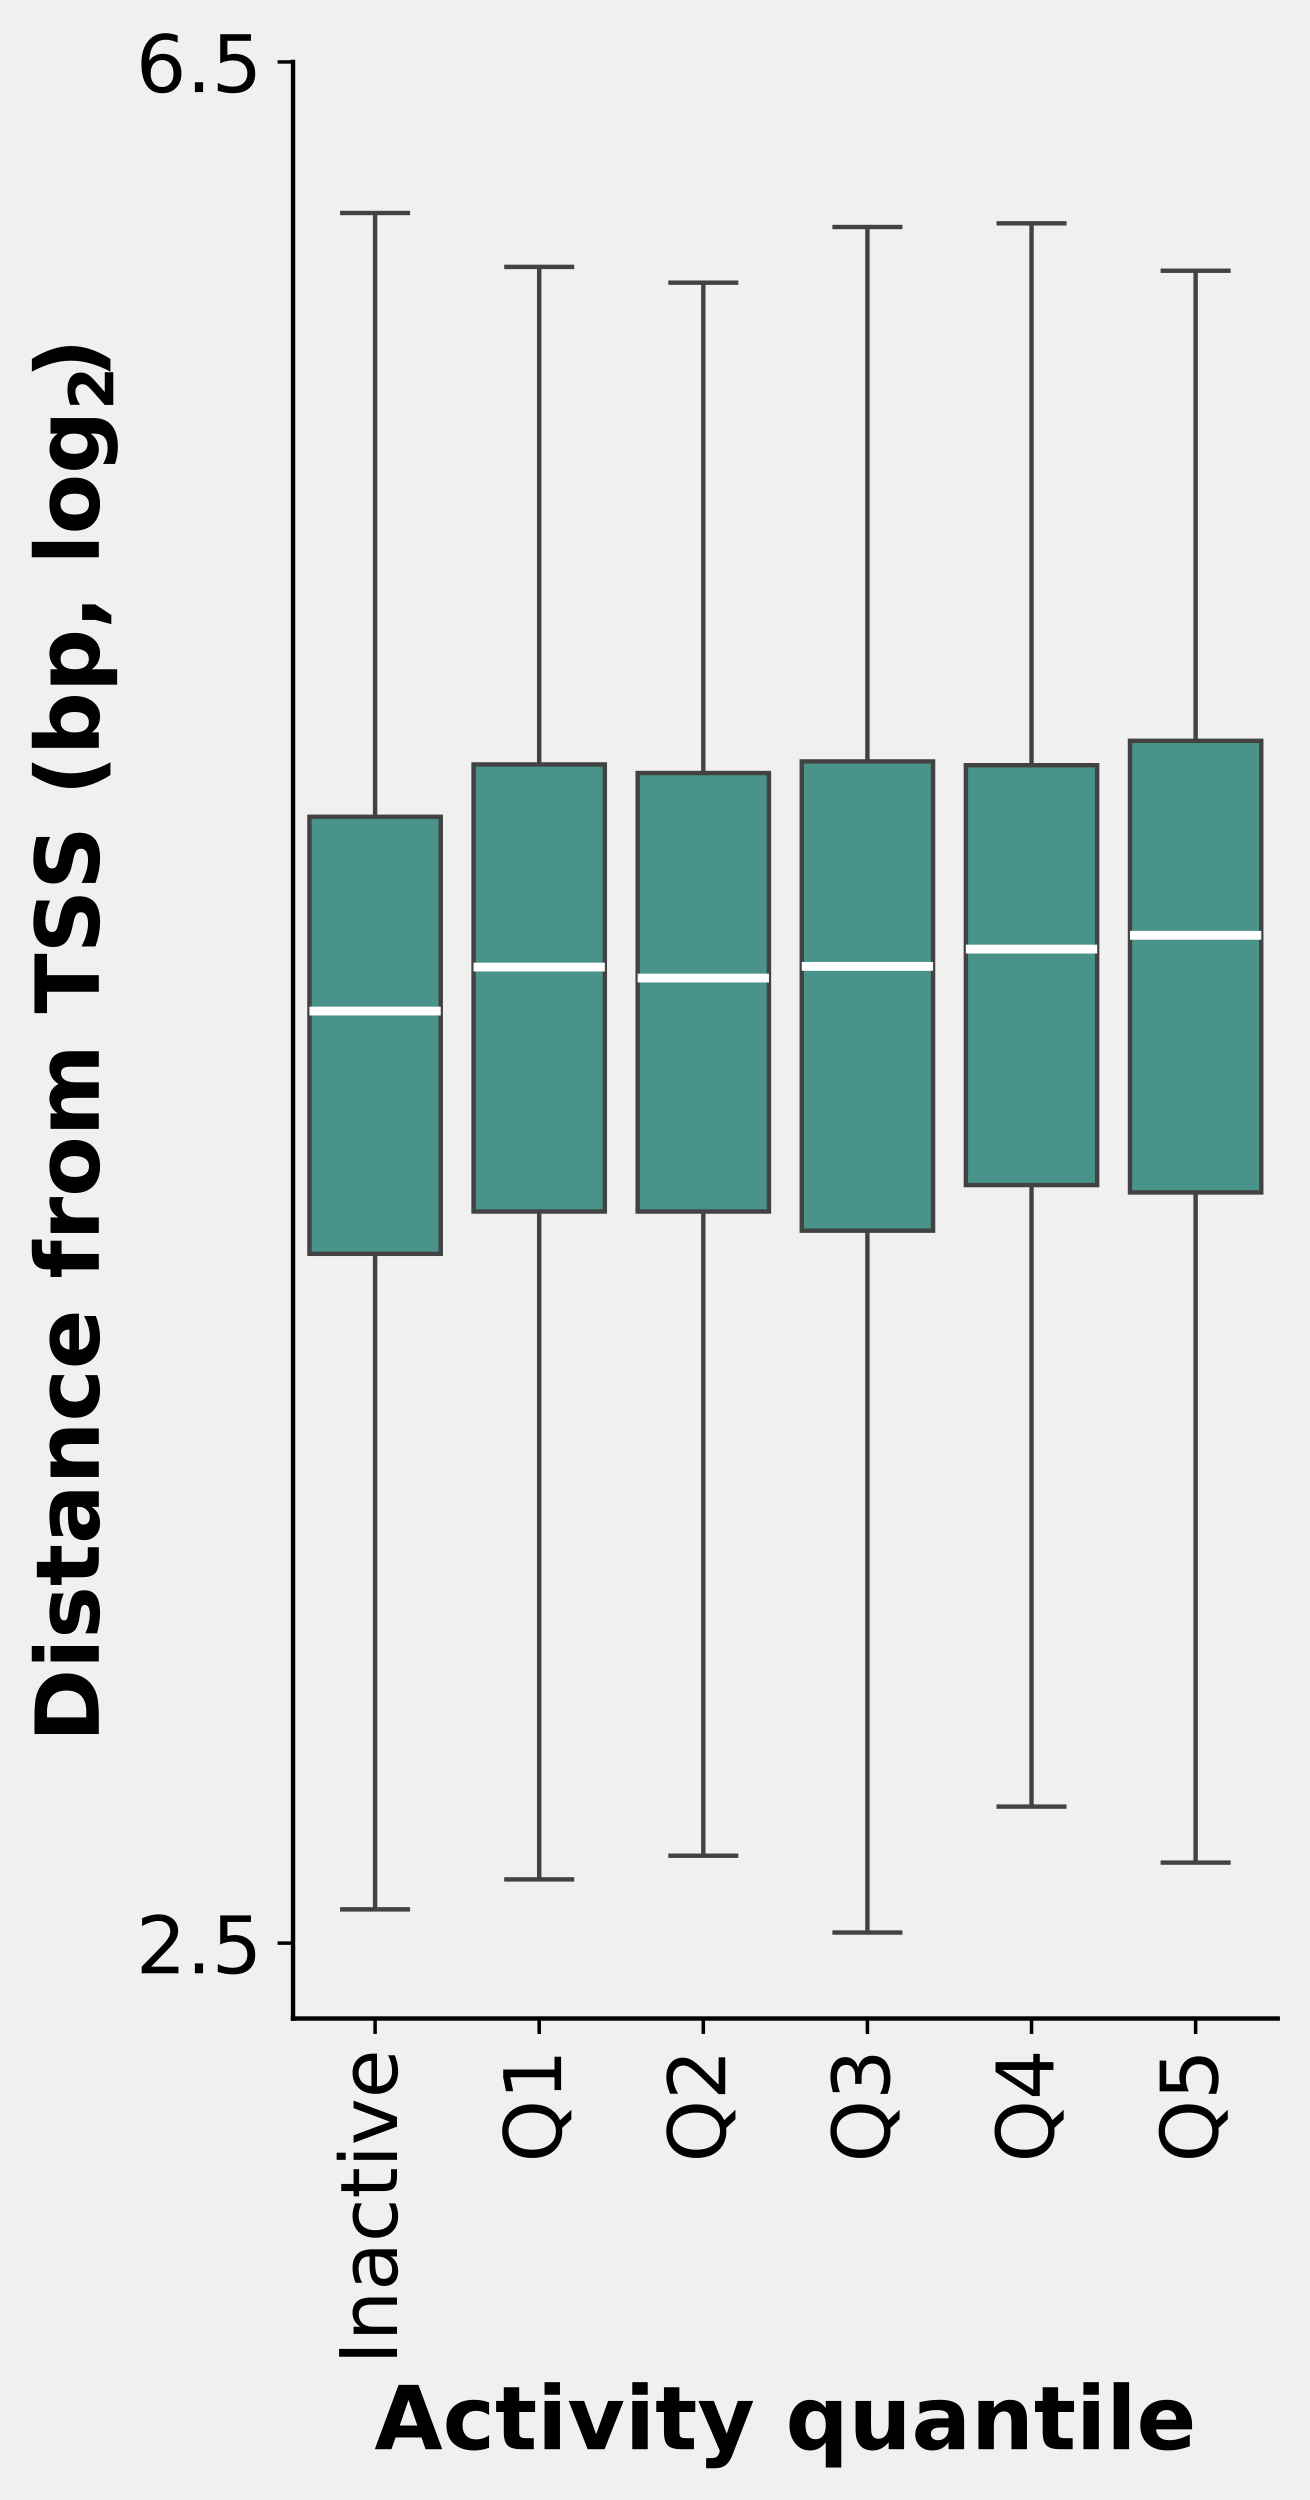
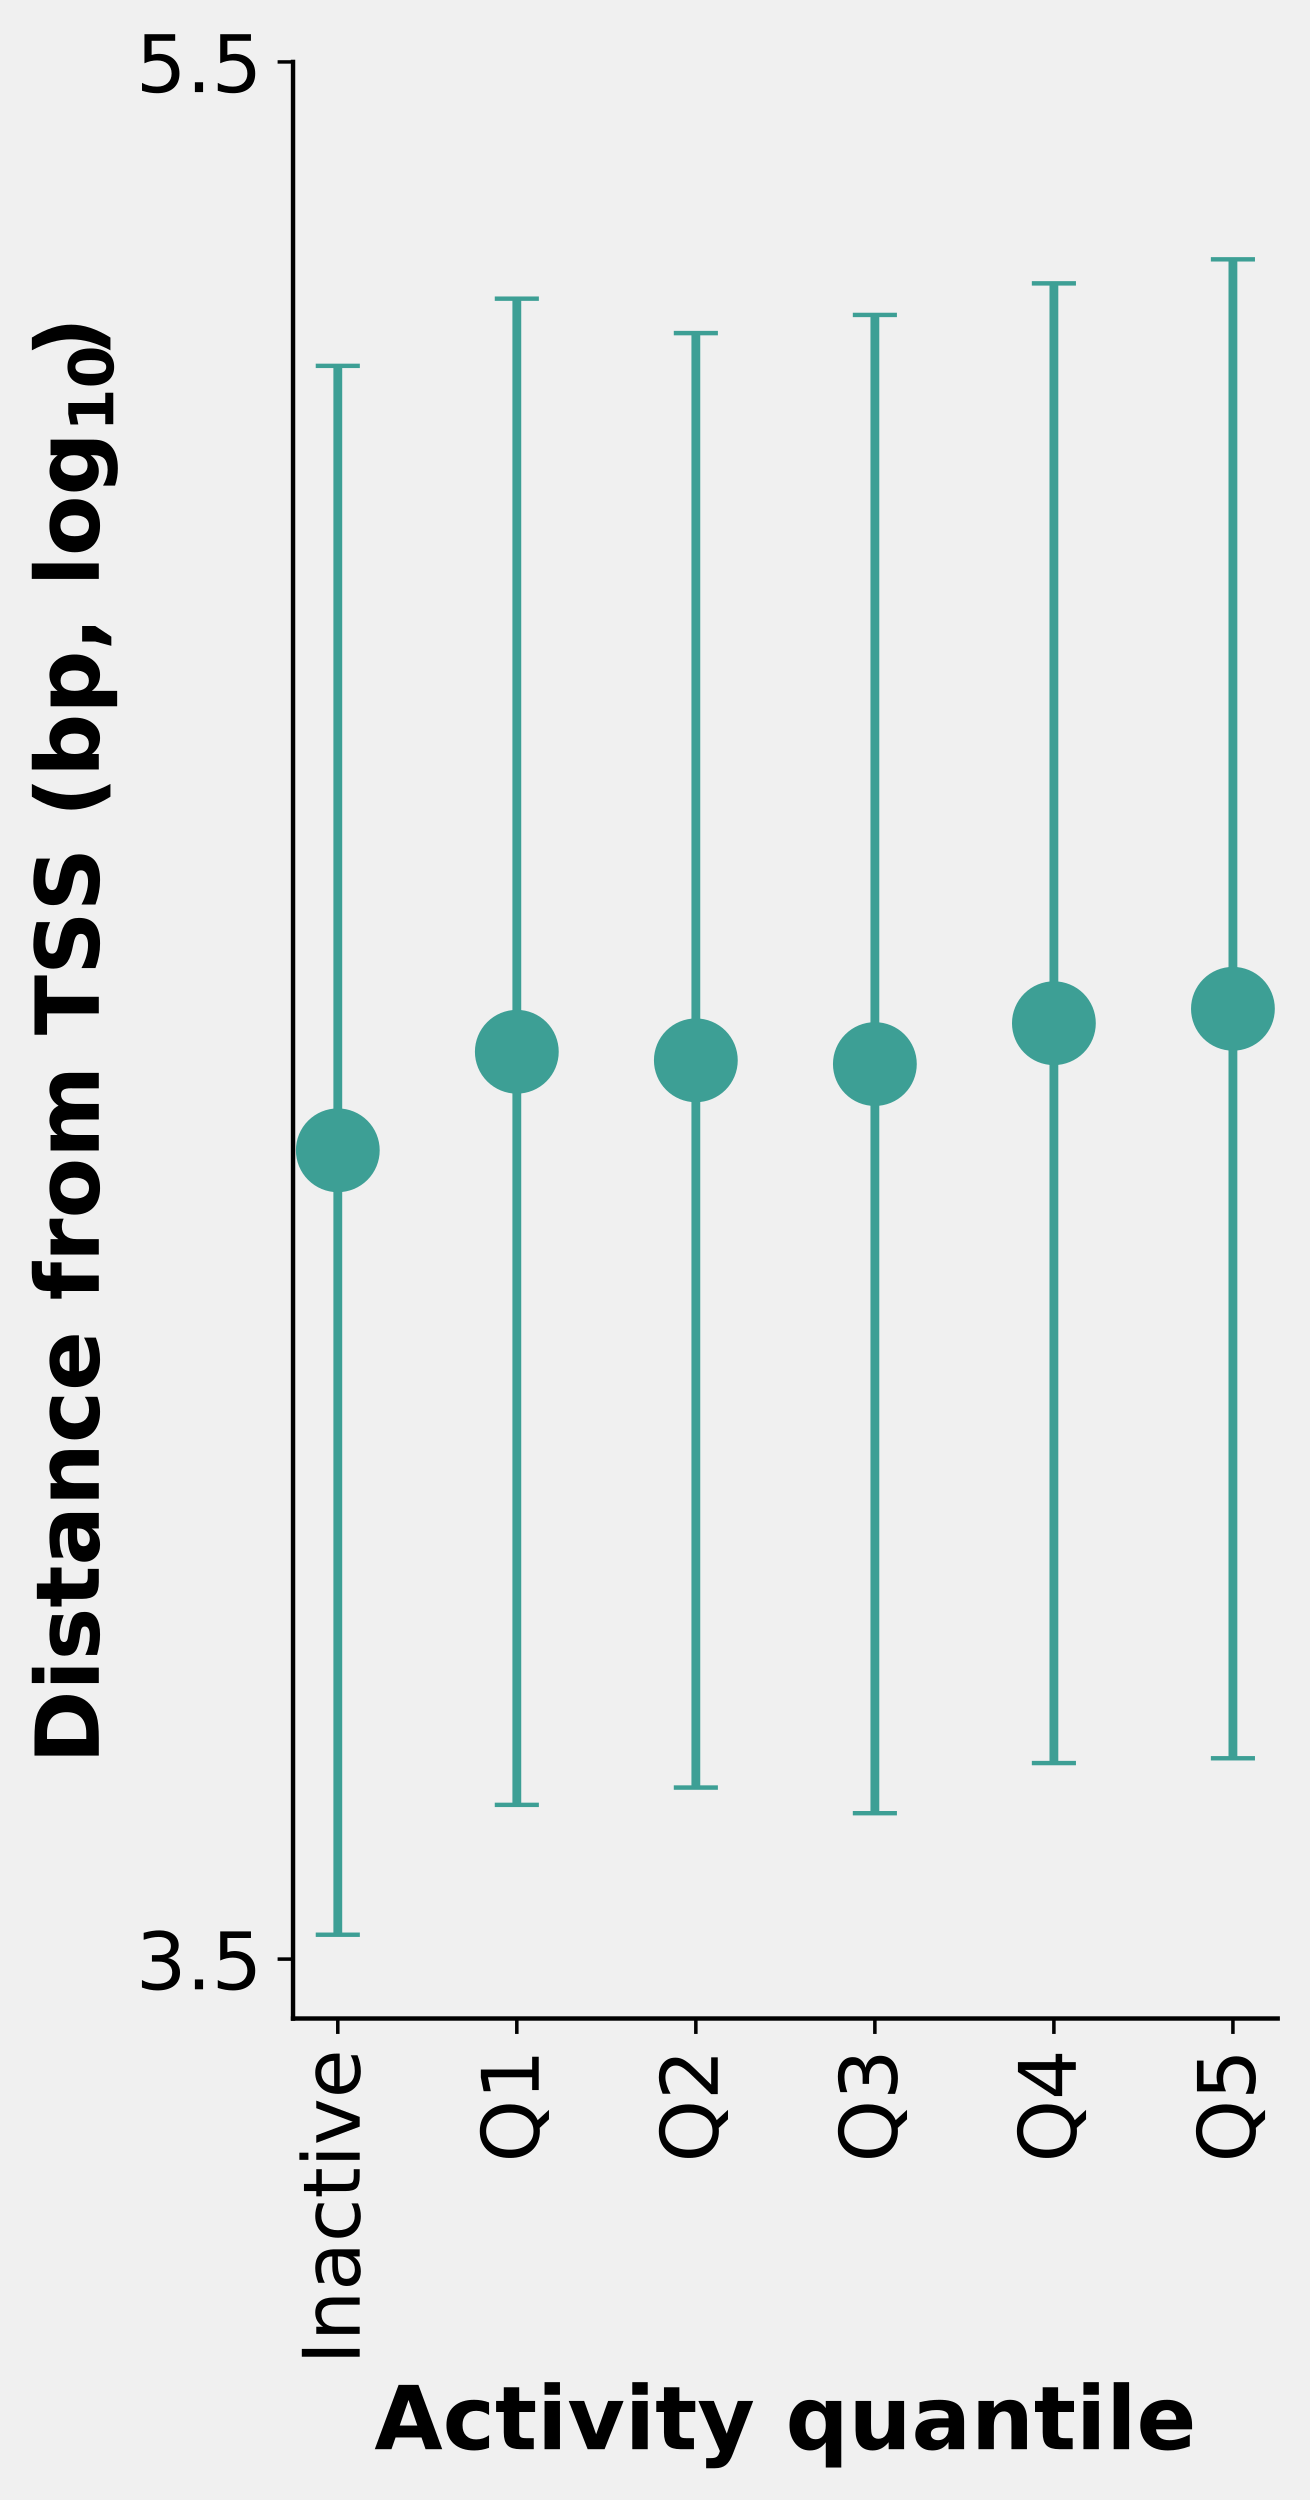
<svg xmlns="http://www.w3.org/2000/svg" xmlns:xlink="http://www.w3.org/1999/xlink" width="296.826pt" height="566.703pt" viewBox="0 0 296.826 566.703" version="1.1">
  <defs>
    <style type="text/css">*{stroke-linejoin: round; stroke-linecap: butt}</style>
  </defs>
  <g id="figure_1">
    <g id="patch_1">
      <path d="M 0 566.703  L 296.826 566.703  L 296.826 0  L 0 0  L 0 566.703  z " style="fill: none" />
    </g>
    <g id="axes_1">
      <g id="patch_2">
        <path d="M 66.426 457.559  L 289.626 457.559  L 289.626 14.039  L 66.426 14.039  L 66.426 457.559  z " style="fill: none" />
      </g>
      <g id="matplotlib.axis_1">
        <g id="xtick_1">
          <g id="line2d_1">
            <defs>
-               <path id="mb86704accc" d="M 0 0  L 0 3.5  " style="stroke: #000000; stroke-width: 0.8" />
+               <path id="m287354c68c" d="M 0 0  L 0 3.5  " style="stroke: #000000; stroke-width: 0.8" />
            </defs>
            <g>
-               <use xlink:href="#mb86704accc" x="85.026" y="457.559" style="stroke: #000000; stroke-width: 0.8" />
+               <use xlink:href="#m287354c68c" x="76.571" y="457.559" style="stroke: #000000; stroke-width: 0.8" />
            </g>
          </g>
          <g id="text_1">
-             <g transform="translate(89.9925 535.9905) rotate(-90) scale(0.18 -0.18)">
+             <g transform="translate(81.53795 535.9905) rotate(-90) scale(0.18 -0.18)">
              <defs>
                <path id="DejaVuSans-49" d="M 628 4666  L 1259 4666  L 1259 0  L 628 0  L 628 4666  z " transform="scale(0.015625)" />
                <path id="DejaVuSans-6e" d="M 3513 2113  L 3513 0  L 2938 0  L 2938 2094  Q 2938 2591 2744 2837  Q 2550 3084 2163 3084  Q 1697 3084 1428 2787  Q 1159 2491 1159 1978  L 1159 0  L 581 0  L 581 3500  L 1159 3500  L 1159 2956  Q 1366 3272 1645 3428  Q 1925 3584 2291 3584  Q 2894 3584 3203 3211  Q 3513 2838 3513 2113  z " transform="scale(0.015625)" />
                <path id="DejaVuSans-61" d="M 2194 1759  Q 1497 1759 1228 1600  Q 959 1441 959 1056  Q 959 750 1161 570  Q 1363 391 1709 391  Q 2188 391 2477 730  Q 2766 1069 2766 1631  L 2766 1759  L 2194 1759  z M 3341 1997  L 3341 0  L 2766 0  L 2766 531  Q 2569 213 2275 61  Q 1981 -91 1556 -91  Q 1019 -91 701 211  Q 384 513 384 1019  Q 384 1609 779 1909  Q 1175 2209 1959 2209  L 2766 2209  L 2766 2266  Q 2766 2663 2505 2880  Q 2244 3097 1772 3097  Q 1472 3097 1187 3025  Q 903 2953 641 2809  L 641 3341  Q 956 3463 1253 3523  Q 1550 3584 1831 3584  Q 2591 3584 2966 3190  Q 3341 2797 3341 1997  z " transform="scale(0.015625)" />
                <path id="DejaVuSans-63" d="M 3122 3366  L 3122 2828  Q 2878 2963 2633 3030  Q 2388 3097 2138 3097  Q 1578 3097 1268 2742  Q 959 2388 959 1747  Q 959 1106 1268 751  Q 1578 397 2138 397  Q 2388 397 2633 464  Q 2878 531 3122 666  L 3122 134  Q 2881 22 2623 -34  Q 2366 -91 2075 -91  Q 1284 -91 818 406  Q 353 903 353 1747  Q 353 2603 823 3093  Q 1294 3584 2113 3584  Q 2378 3584 2631 3529  Q 2884 3475 3122 3366  z " transform="scale(0.015625)" />
                <path id="DejaVuSans-74" d="M 1172 4494  L 1172 3500  L 2356 3500  L 2356 3053  L 1172 3053  L 1172 1153  Q 1172 725 1289 603  Q 1406 481 1766 481  L 2356 481  L 2356 0  L 1766 0  Q 1100 0 847 248  Q 594 497 594 1153  L 594 3053  L 172 3053  L 172 3500  L 594 3500  L 594 4494  L 1172 4494  z " transform="scale(0.015625)" />
                <path id="DejaVuSans-69" d="M 603 3500  L 1178 3500  L 1178 0  L 603 0  L 603 3500  z M 603 4863  L 1178 4863  L 1178 4134  L 603 4134  L 603 4863  z " transform="scale(0.015625)" />
                <path id="DejaVuSans-76" d="M 191 3500  L 800 3500  L 1894 563  L 2988 3500  L 3597 3500  L 2284 0  L 1503 0  L 191 3500  z " transform="scale(0.015625)" />
                <path id="DejaVuSans-65" d="M 3597 1894  L 3597 1613  L 953 1613  Q 991 1019 1311 708  Q 1631 397 2203 397  Q 2534 397 2845 478  Q 3156 559 3463 722  L 3463 178  Q 3153 47 2828 -22  Q 2503 -91 2169 -91  Q 1331 -91 842 396  Q 353 884 353 1716  Q 353 2575 817 3079  Q 1281 3584 2069 3584  Q 2775 3584 3186 3129  Q 3597 2675 3597 1894  z M 3022 2063  Q 3016 2534 2758 2815  Q 2500 3097 2075 3097  Q 1594 3097 1305 2825  Q 1016 2553 972 2059  L 3022 2063  z " transform="scale(0.015625)" />
              </defs>
              <use xlink:href="#DejaVuSans-49" />
              <use xlink:href="#DejaVuSans-6e" transform="translate(29.49219 0)" />
              <use xlink:href="#DejaVuSans-61" transform="translate(92.87109 0)" />
              <use xlink:href="#DejaVuSans-63" transform="translate(154.1504 0)" />
              <use xlink:href="#DejaVuSans-74" transform="translate(209.1309 0)" />
              <use xlink:href="#DejaVuSans-69" transform="translate(248.3398 0)" />
              <use xlink:href="#DejaVuSans-76" transform="translate(276.123 0)" />
              <use xlink:href="#DejaVuSans-65" transform="translate(335.3027 0)" />
            </g>
          </g>
        </g>
        <g id="xtick_2">
          <g id="line2d_2">
            <g>
-               <use xlink:href="#mb86704accc" x="122.226" y="457.559" style="stroke: #000000; stroke-width: 0.8" />
+               <use xlink:href="#m287354c68c" x="117.153" y="457.559" style="stroke: #000000; stroke-width: 0.8" />
            </g>
          </g>
          <g id="text_2">
-             <g transform="translate(127.1925 490.1805) rotate(-90) scale(0.18 -0.18)">
+             <g transform="translate(122.1198 490.1805) rotate(-90) scale(0.18 -0.18)">
              <defs>
                <path id="DejaVuSans-51" d="M 2522 4238  Q 1834 4238 1429 3725  Q 1025 3213 1025 2328  Q 1025 1447 1429 934  Q 1834 422 2522 422  Q 3209 422 3611 934  Q 4013 1447 4013 2328  Q 4013 3213 3611 3725  Q 3209 4238 2522 4238  z M 3406 84  L 4238 -825  L 3475 -825  L 2784 -78  Q 2681 -84 2626 -87  Q 2572 -91 2522 -91  Q 1538 -91 948 567  Q 359 1225 359 2328  Q 359 3434 948 4092  Q 1538 4750 2522 4750  Q 3503 4750 4090 4092  Q 4678 3434 4678 2328  Q 4678 1516 4351 937  Q 4025 359 3406 84  z " transform="scale(0.015625)" />
                <path id="DejaVuSans-31" d="M 794 531  L 1825 531  L 1825 4091  L 703 3866  L 703 4441  L 1819 4666  L 2450 4666  L 2450 531  L 3481 531  L 3481 0  L 794 0  L 794 531  z " transform="scale(0.015625)" />
              </defs>
              <use xlink:href="#DejaVuSans-51" />
              <use xlink:href="#DejaVuSans-31" transform="translate(78.71094 0)" />
            </g>
          </g>
        </g>
        <g id="xtick_3">
          <g id="line2d_3">
            <g>
-               <use xlink:href="#mb86704accc" x="159.426" y="457.559" style="stroke: #000000; stroke-width: 0.8" />
+               <use xlink:href="#m287354c68c" x="157.735" y="457.559" style="stroke: #000000; stroke-width: 0.8" />
            </g>
          </g>
          <g id="text_3">
-             <g transform="translate(164.3925 490.1805) rotate(-90) scale(0.18 -0.18)">
+             <g transform="translate(162.7016 490.1805) rotate(-90) scale(0.18 -0.18)">
              <defs>
                <path id="DejaVuSans-32" d="M 1228 531  L 3431 531  L 3431 0  L 469 0  L 469 531  Q 828 903 1448 1529  Q 2069 2156 2228 2338  Q 2531 2678 2651 2914  Q 2772 3150 2772 3378  Q 2772 3750 2511 3984  Q 2250 4219 1831 4219  Q 1534 4219 1204 4116  Q 875 4013 500 3803  L 500 4441  Q 881 4594 1212 4672  Q 1544 4750 1819 4750  Q 2544 4750 2975 4387  Q 3406 4025 3406 3419  Q 3406 3131 3298 2873  Q 3191 2616 2906 2266  Q 2828 2175 2409 1742  Q 1991 1309 1228 531  z " transform="scale(0.015625)" />
              </defs>
              <use xlink:href="#DejaVuSans-51" />
              <use xlink:href="#DejaVuSans-32" transform="translate(78.71094 0)" />
            </g>
          </g>
        </g>
        <g id="xtick_4">
          <g id="line2d_4">
            <g>
-               <use xlink:href="#mb86704accc" x="196.626" y="457.559" style="stroke: #000000; stroke-width: 0.8" />
+               <use xlink:href="#m287354c68c" x="198.317" y="457.559" style="stroke: #000000; stroke-width: 0.8" />
            </g>
          </g>
          <g id="text_4">
-             <g transform="translate(201.5925 490.1805) rotate(-90) scale(0.18 -0.18)">
+             <g transform="translate(203.2834 490.1805) rotate(-90) scale(0.18 -0.18)">
              <defs>
                <path id="DejaVuSans-33" d="M 2597 2516  Q 3050 2419 3304 2112  Q 3559 1806 3559 1356  Q 3559 666 3084 287  Q 2609 -91 1734 -91  Q 1441 -91 1130 -33  Q 819 25 488 141  L 488 750  Q 750 597 1062 519  Q 1375 441 1716 441  Q 2309 441 2620 675  Q 2931 909 2931 1356  Q 2931 1769 2642 2001  Q 2353 2234 1838 2234  L 1294 2234  L 1294 2753  L 1863 2753  Q 2328 2753 2575 2939  Q 2822 3125 2822 3475  Q 2822 3834 2567 4026  Q 2313 4219 1838 4219  Q 1578 4219 1281 4162  Q 984 4106 628 3988  L 628 4550  Q 988 4650 1302 4700  Q 1616 4750 1894 4750  Q 2613 4750 3031 4423  Q 3450 4097 3450 3541  Q 3450 3153 3228 2886  Q 3006 2619 2597 2516  z " transform="scale(0.015625)" />
              </defs>
              <use xlink:href="#DejaVuSans-51" />
              <use xlink:href="#DejaVuSans-33" transform="translate(78.71094 0)" />
            </g>
          </g>
        </g>
        <g id="xtick_5">
          <g id="line2d_5">
            <g>
-               <use xlink:href="#mb86704accc" x="233.826" y="457.559" style="stroke: #000000; stroke-width: 0.8" />
+               <use xlink:href="#m287354c68c" x="238.898" y="457.559" style="stroke: #000000; stroke-width: 0.8" />
            </g>
          </g>
          <g id="text_5">
-             <g transform="translate(238.7925 490.1805) rotate(-90) scale(0.18 -0.18)">
+             <g transform="translate(243.8652 490.1805) rotate(-90) scale(0.18 -0.18)">
              <defs>
                <path id="DejaVuSans-34" d="M 2419 4116  L 825 1625  L 2419 1625  L 2419 4116  z M 2253 4666  L 3047 4666  L 3047 1625  L 3713 1625  L 3713 1100  L 3047 1100  L 3047 0  L 2419 0  L 2419 1100  L 313 1100  L 313 1709  L 2253 4666  z " transform="scale(0.015625)" />
              </defs>
              <use xlink:href="#DejaVuSans-51" />
              <use xlink:href="#DejaVuSans-34" transform="translate(78.71094 0)" />
            </g>
          </g>
        </g>
        <g id="xtick_6">
          <g id="line2d_6">
            <g>
-               <use xlink:href="#mb86704accc" x="271.026" y="457.559" style="stroke: #000000; stroke-width: 0.8" />
+               <use xlink:href="#m287354c68c" x="279.48" y="457.559" style="stroke: #000000; stroke-width: 0.8" />
            </g>
          </g>
          <g id="text_6">
-             <g transform="translate(275.9925 490.1805) rotate(-90) scale(0.18 -0.18)">
+             <g transform="translate(284.447 490.1805) rotate(-90) scale(0.18 -0.18)">
              <defs>
                <path id="DejaVuSans-35" d="M 691 4666  L 3169 4666  L 3169 4134  L 1269 4134  L 1269 2991  Q 1406 3038 1543 3061  Q 1681 3084 1819 3084  Q 2600 3084 3056 2656  Q 3513 2228 3513 1497  Q 3513 744 3044 326  Q 2575 -91 1722 -91  Q 1428 -91 1123 -41  Q 819 9 494 109  L 494 744  Q 775 591 1075 516  Q 1375 441 1709 441  Q 2250 441 2565 725  Q 2881 1009 2881 1497  Q 2881 1984 2565 2268  Q 2250 2553 1709 2553  Q 1456 2553 1204 2497  Q 953 2441 691 2322  L 691 4666  z " transform="scale(0.015625)" />
              </defs>
              <use xlink:href="#DejaVuSans-51" />
              <use xlink:href="#DejaVuSans-35" transform="translate(78.71094 0)" />
            </g>
          </g>
        </g>
        <g id="text_7">
          <g transform="translate(84.86156 555.1873) scale(0.2 -0.2)">
            <defs>
              <path id="DejaVuSans-Bold-41" d="M 3419 850  L 1538 850  L 1241 0  L 31 0  L 1759 4666  L 3194 4666  L 4922 0  L 3713 0  L 3419 850  z M 1838 1716  L 3116 1716  L 2478 3572  L 1838 1716  z " transform="scale(0.015625)" />
              <path id="DejaVuSans-Bold-63" d="M 3366 3391  L 3366 2478  Q 3138 2634 2908 2709  Q 2678 2784 2431 2784  Q 1963 2784 1702 2511  Q 1441 2238 1441 1747  Q 1441 1256 1702 982  Q 1963 709 2431 709  Q 2694 709 2930 787  Q 3166 866 3366 1019  L 3366 103  Q 3103 6 2833 -42  Q 2563 -91 2291 -91  Q 1344 -91 809 395  Q 275 881 275 1747  Q 275 2613 809 3098  Q 1344 3584 2291 3584  Q 2566 3584 2833 3536  Q 3100 3488 3366 3391  z " transform="scale(0.015625)" />
              <path id="DejaVuSans-Bold-74" d="M 1759 4494  L 1759 3500  L 2913 3500  L 2913 2700  L 1759 2700  L 1759 1216  Q 1759 972 1856 886  Q 1953 800 2241 800  L 2816 800  L 2816 0  L 1856 0  Q 1194 0 917 276  Q 641 553 641 1216  L 641 2700  L 84 2700  L 84 3500  L 641 3500  L 641 4494  L 1759 4494  z " transform="scale(0.015625)" />
              <path id="DejaVuSans-Bold-69" d="M 538 3500  L 1656 3500  L 1656 0  L 538 0  L 538 3500  z M 538 4863  L 1656 4863  L 1656 3950  L 538 3950  L 538 4863  z " transform="scale(0.015625)" />
              <path id="DejaVuSans-Bold-76" d="M 97 3500  L 1216 3500  L 2088 1081  L 2956 3500  L 4078 3500  L 2700 0  L 1472 0  L 97 3500  z " transform="scale(0.015625)" />
              <path id="DejaVuSans-Bold-79" d="M 78 3500  L 1197 3500  L 2138 1125  L 2938 3500  L 4056 3500  L 2584 -331  Q 2363 -916 2067 -1148  Q 1772 -1381 1288 -1381  L 641 -1381  L 641 -647  L 991 -647  Q 1275 -647 1404 -556  Q 1534 -466 1606 -231  L 1638 -134  L 78 3500  z " transform="scale(0.015625)" />
              <path id="DejaVuSans-Bold-20" transform="scale(0.015625)" />
              <path id="DejaVuSans-Bold-71" d="M 2181 2772  Q 1825 2772 1636 2509  Q 1447 2247 1447 1747  Q 1447 1247 1636 984  Q 1825 722 2181 722  Q 2541 722 2730 984  Q 2919 1247 2919 1747  Q 2919 2247 2730 2509  Q 2541 2772 2181 2772  z M 2919 506  Q 2688 197 2409 53  Q 2131 -91 1766 -91  Q 1119 -91 703 423  Q 288 938 288 1747  Q 288 2556 703 3067  Q 1119 3578 1766 3578  Q 2131 3578 2409 3434  Q 2688 3291 2919 2981  L 2919 3500  L 4044 3500  L 4044 -1331  L 2919 -1331  L 2919 506  z " transform="scale(0.015625)" />
              <path id="DejaVuSans-Bold-75" d="M 500 1363  L 500 3500  L 1625 3500  L 1625 3150  Q 1625 2866 1622 2436  Q 1619 2006 1619 1863  Q 1619 1441 1641 1255  Q 1663 1069 1716 984  Q 1784 875 1895 815  Q 2006 756 2150 756  Q 2500 756 2700 1025  Q 2900 1294 2900 1772  L 2900 3500  L 4019 3500  L 4019 0  L 2900 0  L 2900 506  Q 2647 200 2364 54  Q 2081 -91 1741 -91  Q 1134 -91 817 281  Q 500 653 500 1363  z " transform="scale(0.015625)" />
              <path id="DejaVuSans-Bold-61" d="M 2106 1575  Q 1756 1575 1579 1456  Q 1403 1338 1403 1106  Q 1403 894 1545 773  Q 1688 653 1941 653  Q 2256 653 2472 879  Q 2688 1106 2688 1447  L 2688 1575  L 2106 1575  z M 3816 1997  L 3816 0  L 2688 0  L 2688 519  Q 2463 200 2181 54  Q 1900 -91 1497 -91  Q 953 -91 614 226  Q 275 544 275 1050  Q 275 1666 698 1953  Q 1122 2241 2028 2241  L 2688 2241  L 2688 2328  Q 2688 2594 2478 2717  Q 2269 2841 1825 2841  Q 1466 2841 1156 2769  Q 847 2697 581 2553  L 581 3406  Q 941 3494 1303 3539  Q 1666 3584 2028 3584  Q 2975 3584 3395 3211  Q 3816 2838 3816 1997  z " transform="scale(0.015625)" />
              <path id="DejaVuSans-Bold-6e" d="M 4056 2131  L 4056 0  L 2931 0  L 2931 347  L 2931 1631  Q 2931 2084 2911 2256  Q 2891 2428 2841 2509  Q 2775 2619 2662 2680  Q 2550 2741 2406 2741  Q 2056 2741 1856 2470  Q 1656 2200 1656 1722  L 1656 0  L 538 0  L 538 3500  L 1656 3500  L 1656 2988  Q 1909 3294 2193 3439  Q 2478 3584 2822 3584  Q 3428 3584 3742 3212  Q 4056 2841 4056 2131  z " transform="scale(0.015625)" />
              <path id="DejaVuSans-Bold-6c" d="M 538 4863  L 1656 4863  L 1656 0  L 538 0  L 538 4863  z " transform="scale(0.015625)" />
              <path id="DejaVuSans-Bold-65" d="M 4031 1759  L 4031 1441  L 1416 1441  Q 1456 1047 1700 850  Q 1944 653 2381 653  Q 2734 653 3104 758  Q 3475 863 3866 1075  L 3866 213  Q 3469 63 3072 -14  Q 2675 -91 2278 -91  Q 1328 -91 801 392  Q 275 875 275 1747  Q 275 2603 792 3093  Q 1309 3584 2216 3584  Q 3041 3584 3536 3087  Q 4031 2591 4031 1759  z M 2881 2131  Q 2881 2450 2695 2645  Q 2509 2841 2209 2841  Q 1884 2841 1681 2658  Q 1478 2475 1428 2131  L 2881 2131  z " transform="scale(0.015625)" />
            </defs>
            <use xlink:href="#DejaVuSans-Bold-41" />
            <use xlink:href="#DejaVuSans-Bold-63" transform="translate(77.39258 0)" />
            <use xlink:href="#DejaVuSans-Bold-74" transform="translate(136.6699 0)" />
            <use xlink:href="#DejaVuSans-Bold-69" transform="translate(184.4727 0)" />
            <use xlink:href="#DejaVuSans-Bold-76" transform="translate(218.75 0)" />
            <use xlink:href="#DejaVuSans-Bold-69" transform="translate(283.9355 0)" />
            <use xlink:href="#DejaVuSans-Bold-74" transform="translate(318.2129 0)" />
            <use xlink:href="#DejaVuSans-Bold-79" transform="translate(366.0156 0)" />
            <use xlink:href="#DejaVuSans-Bold-20" transform="translate(431.2012 0)" />
            <use xlink:href="#DejaVuSans-Bold-71" transform="translate(466.0156 0)" />
            <use xlink:href="#DejaVuSans-Bold-75" transform="translate(537.5977 0)" />
            <use xlink:href="#DejaVuSans-Bold-61" transform="translate(608.7891 0)" />
            <use xlink:href="#DejaVuSans-Bold-6e" transform="translate(676.2695 0)" />
            <use xlink:href="#DejaVuSans-Bold-74" transform="translate(747.4609 0)" />
            <use xlink:href="#DejaVuSans-Bold-69" transform="translate(795.2637 0)" />
            <use xlink:href="#DejaVuSans-Bold-6c" transform="translate(829.541 0)" />
            <use xlink:href="#DejaVuSans-Bold-65" transform="translate(863.8184 0)" />
          </g>
        </g>
      </g>
      <g id="matplotlib.axis_2">
        <g id="ytick_1">
          <g id="line2d_7">
            <defs>
-               <path id="mba8273a990" d="M 0 0  L -3.5 0  " style="stroke: #000000; stroke-width: 0.8" />
+               <path id="m800c5019f4" d="M 0 0  L -3.5 0  " style="stroke: #000000; stroke-width: 0.8" />
            </defs>
            <g>
-               <use xlink:href="#mba8273a990" x="66.426" y="440.462" style="stroke: #000000; stroke-width: 0.8" />
+               <use xlink:href="#m800c5019f4" x="66.426" y="444.097" style="stroke: #000000; stroke-width: 0.8" />
            </g>
          </g>
          <g id="text_8">
-             <g transform="translate(30.8 447.3005) scale(0.18 -0.18)">
+             <g transform="translate(30.8 450.9352) scale(0.18 -0.18)">
              <defs>
                <path id="DejaVuSans-2e" d="M 684 794  L 1344 794  L 1344 0  L 684 0  L 684 794  z " transform="scale(0.015625)" />
              </defs>
-               <use xlink:href="#DejaVuSans-32" />
+               <use xlink:href="#DejaVuSans-33" />
              <use xlink:href="#DejaVuSans-2e" transform="translate(63.62305 0)" />
              <use xlink:href="#DejaVuSans-35" transform="translate(95.41016 0)" />
            </g>
          </g>
        </g>
        <g id="ytick_2">
          <g id="line2d_8">
            <g>
-               <use xlink:href="#mba8273a990" x="66.426" y="14.039" style="stroke: #000000; stroke-width: 0.8" />
+               <use xlink:href="#m800c5019f4" x="66.426" y="14.039" style="stroke: #000000; stroke-width: 0.8" />
            </g>
          </g>
          <g id="text_9">
            <g transform="translate(30.8 20.87719) scale(0.18 -0.18)">
-               <defs>
-                 <path id="DejaVuSans-36" d="M 2113 2584  Q 1688 2584 1439 2293  Q 1191 2003 1191 1497  Q 1191 994 1439 701  Q 1688 409 2113 409  Q 2538 409 2786 701  Q 3034 994 3034 1497  Q 3034 2003 2786 2293  Q 2538 2584 2113 2584  z M 3366 4563  L 3366 3988  Q 3128 4100 2886 4159  Q 2644 4219 2406 4219  Q 1781 4219 1451 3797  Q 1122 3375 1075 2522  Q 1259 2794 1537 2939  Q 1816 3084 2150 3084  Q 2853 3084 3261 2657  Q 3669 2231 3669 1497  Q 3669 778 3244 343  Q 2819 -91 2113 -91  Q 1303 -91 875 529  Q 447 1150 447 2328  Q 447 3434 972 4092  Q 1497 4750 2381 4750  Q 2619 4750 2861 4703  Q 3103 4656 3366 4563  z " transform="scale(0.015625)" />
-               </defs>
-               <use xlink:href="#DejaVuSans-36" />
+               <use xlink:href="#DejaVuSans-35" />
              <use xlink:href="#DejaVuSans-2e" transform="translate(63.62305 0)" />
              <use xlink:href="#DejaVuSans-35" transform="translate(95.41016 0)" />
            </g>
          </g>
        </g>
        <g id="text_10">
-           <g transform="translate(22.4 394.8986) rotate(-90) scale(0.2 -0.2)">
+           <g transform="translate(22.4 399.7986) rotate(-90) scale(0.2 -0.2)">
            <defs>
              <path id="DejaVuSans-Bold-44" d="M 1791 3756  L 1791 909  L 2222 909  Q 2959 909 3348 1275  Q 3738 1641 3738 2338  Q 3738 3031 3350 3393  Q 2963 3756 2222 3756  L 1791 3756  z M 588 4666  L 1856 4666  Q 2919 4666 3439 4514  Q 3959 4363 4331 4000  Q 4659 3684 4818 3271  Q 4978 2859 4978 2338  Q 4978 1809 4818 1395  Q 4659 981 4331 666  Q 3956 303 3431 151  Q 2906 0 1856 0  L 588 0  L 588 4666  z " transform="scale(0.015625)" />
              <path id="DejaVuSans-Bold-73" d="M 3272 3391  L 3272 2541  Q 2913 2691 2578 2766  Q 2244 2841 1947 2841  Q 1628 2841 1473 2761  Q 1319 2681 1319 2516  Q 1319 2381 1436 2309  Q 1553 2238 1856 2203  L 2053 2175  Q 2913 2066 3209 1816  Q 3506 1566 3506 1031  Q 3506 472 3093 190  Q 2681 -91 1863 -91  Q 1516 -91 1145 -36  Q 775 19 384 128  L 384 978  Q 719 816 1070 734  Q 1422 653 1784 653  Q 2113 653 2278 743  Q 2444 834 2444 1013  Q 2444 1163 2330 1236  Q 2216 1309 1875 1350  L 1678 1375  Q 931 1469 631 1722  Q 331 1975 331 2491  Q 331 3047 712 3315  Q 1094 3584 1881 3584  Q 2191 3584 2531 3537  Q 2872 3491 3272 3391  z " transform="scale(0.015625)" />
              <path id="DejaVuSans-Bold-66" d="M 2841 4863  L 2841 4128  L 2222 4128  Q 1984 4128 1890 4042  Q 1797 3956 1797 3744  L 1797 3500  L 2753 3500  L 2753 2700  L 1797 2700  L 1797 0  L 678 0  L 678 2700  L 122 2700  L 122 3500  L 678 3500  L 678 3744  Q 678 4316 997 4589  Q 1316 4863 1984 4863  L 2841 4863  z " transform="scale(0.015625)" />
              <path id="DejaVuSans-Bold-72" d="M 3138 2547  Q 2991 2616 2845 2648  Q 2700 2681 2553 2681  Q 2122 2681 1889 2404  Q 1656 2128 1656 1613  L 1656 0  L 538 0  L 538 3500  L 1656 3500  L 1656 2925  Q 1872 3269 2151 3426  Q 2431 3584 2822 3584  Q 2878 3584 2943 3579  Q 3009 3575 3134 3559  L 3138 2547  z " transform="scale(0.015625)" />
              <path id="DejaVuSans-Bold-6f" d="M 2203 2784  Q 1831 2784 1636 2517  Q 1441 2250 1441 1747  Q 1441 1244 1636 976  Q 1831 709 2203 709  Q 2569 709 2762 976  Q 2956 1244 2956 1747  Q 2956 2250 2762 2517  Q 2569 2784 2203 2784  z M 2203 3584  Q 3106 3584 3614 3096  Q 4122 2609 4122 1747  Q 4122 884 3614 396  Q 3106 -91 2203 -91  Q 1297 -91 786 396  Q 275 884 275 1747  Q 275 2609 786 3096  Q 1297 3584 2203 3584  z " transform="scale(0.015625)" />
              <path id="DejaVuSans-Bold-6d" d="M 3781 2919  Q 3994 3244 4286 3414  Q 4578 3584 4928 3584  Q 5531 3584 5847 3212  Q 6163 2841 6163 2131  L 6163 0  L 5038 0  L 5038 1825  Q 5041 1866 5042 1909  Q 5044 1953 5044 2034  Q 5044 2406 4934 2573  Q 4825 2741 4581 2741  Q 4263 2741 4089 2478  Q 3916 2216 3909 1719  L 3909 0  L 2784 0  L 2784 1825  Q 2784 2406 2684 2573  Q 2584 2741 2328 2741  Q 2006 2741 1831 2477  Q 1656 2213 1656 1722  L 1656 0  L 531 0  L 531 3500  L 1656 3500  L 1656 2988  Q 1863 3284 2130 3434  Q 2397 3584 2719 3584  Q 3081 3584 3359 3409  Q 3638 3234 3781 2919  z " transform="scale(0.015625)" />
              <path id="DejaVuSans-Bold-54" d="M 31 4666  L 4331 4666  L 4331 3756  L 2784 3756  L 2784 0  L 1581 0  L 1581 3756  L 31 3756  L 31 4666  z " transform="scale(0.015625)" />
              <path id="DejaVuSans-Bold-53" d="M 3834 4519  L 3834 3531  Q 3450 3703 3084 3790  Q 2719 3878 2394 3878  Q 1963 3878 1756 3759  Q 1550 3641 1550 3391  Q 1550 3203 1689 3098  Q 1828 2994 2194 2919  L 2706 2816  Q 3484 2659 3812 2340  Q 4141 2022 4141 1434  Q 4141 663 3683 286  Q 3225 -91 2284 -91  Q 1841 -91 1394 -6  Q 947 78 500 244  L 500 1259  Q 947 1022 1364 901  Q 1781 781 2169 781  Q 2563 781 2772 912  Q 2981 1044 2981 1288  Q 2981 1506 2839 1625  Q 2697 1744 2272 1838  L 1806 1941  Q 1106 2091 782 2419  Q 459 2747 459 3303  Q 459 4000 909 4375  Q 1359 4750 2203 4750  Q 2588 4750 2994 4692  Q 3400 4634 3834 4519  z " transform="scale(0.015625)" />
              <path id="DejaVuSans-Bold-28" d="M 2413 -844  L 1484 -844  Q 1006 -72 778 623  Q 550 1319 550 2003  Q 550 2688 779 3389  Q 1009 4091 1484 4856  L 2413 4856  Q 2013 4116 1813 3408  Q 1613 2700 1613 2009  Q 1613 1319 1811 609  Q 2009 -100 2413 -844  z " transform="scale(0.015625)" />
              <path id="DejaVuSans-Bold-62" d="M 2400 722  Q 2759 722 2948 984  Q 3138 1247 3138 1747  Q 3138 2247 2948 2509  Q 2759 2772 2400 2772  Q 2041 2772 1848 2508  Q 1656 2244 1656 1747  Q 1656 1250 1848 986  Q 2041 722 2400 722  z M 1656 2988  Q 1888 3294 2169 3439  Q 2450 3584 2816 3584  Q 3463 3584 3878 3070  Q 4294 2556 4294 1747  Q 4294 938 3878 423  Q 3463 -91 2816 -91  Q 2450 -91 2169 54  Q 1888 200 1656 506  L 1656 0  L 538 0  L 538 4863  L 1656 4863  L 1656 2988  z " transform="scale(0.015625)" />
              <path id="DejaVuSans-Bold-70" d="M 1656 506  L 1656 -1331  L 538 -1331  L 538 3500  L 1656 3500  L 1656 2988  Q 1888 3294 2169 3439  Q 2450 3584 2816 3584  Q 3463 3584 3878 3070  Q 4294 2556 4294 1747  Q 4294 938 3878 423  Q 3463 -91 2816 -91  Q 2450 -91 2169 54  Q 1888 200 1656 506  z M 2400 2772  Q 2041 2772 1848 2508  Q 1656 2244 1656 1747  Q 1656 1250 1848 986  Q 2041 722 2400 722  Q 2759 722 2948 984  Q 3138 1247 3138 1747  Q 3138 2247 2948 2509  Q 2759 2772 2400 2772  z " transform="scale(0.015625)" />
              <path id="DejaVuSans-Bold-2c" d="M 653 1209  L 1778 1209  L 1778 256  L 1006 -909  L 341 -909  L 653 256  L 653 1209  z " transform="scale(0.015625)" />
              <path id="DejaVuSans-Bold-67" d="M 2919 594  Q 2688 288 2409 144  Q 2131 0 1766 0  Q 1125 0 706 504  Q 288 1009 288 1791  Q 288 2575 706 3076  Q 1125 3578 1766 3578  Q 2131 3578 2409 3434  Q 2688 3291 2919 2981  L 2919 3500  L 4044 3500  L 4044 353  Q 4044 -491 3511 -936  Q 2978 -1381 1966 -1381  Q 1638 -1381 1331 -1331  Q 1025 -1281 716 -1178  L 716 -306  Q 1009 -475 1290 -558  Q 1572 -641 1856 -641  Q 2406 -641 2662 -400  Q 2919 -159 2919 353  L 2919 594  z M 2181 2772  Q 1834 2772 1640 2515  Q 1447 2259 1447 1791  Q 1447 1309 1634 1061  Q 1822 813 2181 813  Q 2531 813 2725 1069  Q 2919 1325 2919 1791  Q 2919 2259 2725 2515  Q 2531 2772 2181 2772  z " transform="scale(0.015625)" />
-               <path id="DejaVuSans-Bold-32" d="M 1844 884  L 3897 884  L 3897 0  L 506 0  L 506 884  L 2209 2388  Q 2438 2594 2547 2791  Q 2656 2988 2656 3200  Q 2656 3528 2436 3728  Q 2216 3928 1850 3928  Q 1569 3928 1234 3808  Q 900 3688 519 3450  L 519 4475  Q 925 4609 1322 4679  Q 1719 4750 2100 4750  Q 2938 4750 3402 4381  Q 3866 4013 3866 3353  Q 3866 2972 3669 2642  Q 3472 2313 2841 1759  L 1844 884  z " transform="scale(0.015625)" />
+               <path id="DejaVuSans-Bold-31" d="M 750 831  L 1813 831  L 1813 3847  L 722 3622  L 722 4441  L 1806 4666  L 2950 4666  L 2950 831  L 4013 831  L 4013 0  L 750 0  L 750 831  z " transform="scale(0.015625)" />
+               <path id="DejaVuSans-Bold-30" d="M 2944 2338  Q 2944 3213 2780 3570  Q 2616 3928 2228 3928  Q 1841 3928 1675 3570  Q 1509 3213 1509 2338  Q 1509 1453 1675 1090  Q 1841 728 2228 728  Q 2613 728 2778 1090  Q 2944 1453 2944 2338  z M 4147 2328  Q 4147 1169 3647 539  Q 3147 -91 2228 -91  Q 1306 -91 806 539  Q 306 1169 306 2328  Q 306 3491 806 4120  Q 1306 4750 2228 4750  Q 3147 4750 3647 4120  Q 4147 3491 4147 2328  z " transform="scale(0.015625)" />
              <path id="DejaVuSans-Bold-29" d="M 513 -844  Q 913 -100 1113 609  Q 1313 1319 1313 2009  Q 1313 2700 1113 3408  Q 913 4116 513 4856  L 1441 4856  Q 1916 4091 2145 3389  Q 2375 2688 2375 2003  Q 2375 1319 2147 623  Q 1919 -72 1441 -844  L 513 -844  z " transform="scale(0.015625)" />
            </defs>
            <use xlink:href="#DejaVuSans-Bold-44" transform="translate(0 0.015625)" />
            <use xlink:href="#DejaVuSans-Bold-69" transform="translate(83.00781 0.015625)" />
            <use xlink:href="#DejaVuSans-Bold-73" transform="translate(117.2852 0.015625)" />
            <use xlink:href="#DejaVuSans-Bold-74" transform="translate(176.8066 0.015625)" />
            <use xlink:href="#DejaVuSans-Bold-61" transform="translate(224.6094 0.015625)" />
            <use xlink:href="#DejaVuSans-Bold-6e" transform="translate(292.0898 0.015625)" />
            <use xlink:href="#DejaVuSans-Bold-63" transform="translate(363.2812 0.015625)" />
            <use xlink:href="#DejaVuSans-Bold-65" transform="translate(422.5586 0.015625)" />
            <use xlink:href="#DejaVuSans-Bold-20" transform="translate(490.3809 0.015625)" />
            <use xlink:href="#DejaVuSans-Bold-66" transform="translate(525.1953 0.015625)" />
            <use xlink:href="#DejaVuSans-Bold-72" transform="translate(568.7012 0.015625)" />
            <use xlink:href="#DejaVuSans-Bold-6f" transform="translate(618.0176 0.015625)" />
            <use xlink:href="#DejaVuSans-Bold-6d" transform="translate(686.7188 0.015625)" />
            <use xlink:href="#DejaVuSans-Bold-20" transform="translate(790.918 0.015625)" />
            <use xlink:href="#DejaVuSans-Bold-54" transform="translate(825.7324 0.015625)" />
            <use xlink:href="#DejaVuSans-Bold-53" transform="translate(893.9453 0.015625)" />
            <use xlink:href="#DejaVuSans-Bold-53" transform="translate(965.9668 0.015625)" />
            <use xlink:href="#DejaVuSans-Bold-20" transform="translate(1037.988 0.015625)" />
            <use xlink:href="#DejaVuSans-Bold-28" transform="translate(1072.803 0.015625)" />
            <use xlink:href="#DejaVuSans-Bold-62" transform="translate(1118.506 0.015625)" />
            <use xlink:href="#DejaVuSans-Bold-70" transform="translate(1190.088 0.015625)" />
            <use xlink:href="#DejaVuSans-Bold-2c" transform="translate(1261.67 0.015625)" />
            <use xlink:href="#DejaVuSans-Bold-20" transform="translate(1299.658 0.015625)" />
            <use xlink:href="#DejaVuSans-Bold-6c" transform="translate(1334.473 0.015625)" />
            <use xlink:href="#DejaVuSans-Bold-6f" transform="translate(1368.75 0.015625)" />
            <use xlink:href="#DejaVuSans-Bold-67" transform="translate(1437.451 0.015625)" />
-             <use xlink:href="#DejaVuSans-Bold-32" transform="translate(1509.99 -16.39062) scale(0.7)" />
-             <use xlink:href="#DejaVuSans-Bold-29" transform="translate(1545.195 0.015625)" />
-           </g>
+             <use xlink:href="#DejaVuSans-Bold-31" transform="translate(1509.99 -16.39062) scale(0.7)" />
+             <use xlink:href="#DejaVuSans-Bold-30" transform="translate(1558.696 -16.39062) scale(0.7)" />
+             <use xlink:href="#DejaVuSans-Bold-29" transform="translate(1593.901 0.015625)" />
+           </g>
+         </g>
+       </g>
+       <g id="LineCollection_1">
+         <path d="M 76.571 438.569  L 76.571 82.937  " clip-path="url(#p83775c13f0)" style="fill: none; stroke: #3d9f95; stroke-width: 2" />
+         <path d="M 117.153 409.127  L 117.153 67.7  " clip-path="url(#p83775c13f0)" style="fill: none; stroke: #3d9f95; stroke-width: 2" />
+         <path d="M 157.735 405.207  L 157.735 75.506  " clip-path="url(#p83775c13f0)" style="fill: none; stroke: #3d9f95; stroke-width: 2" />
+         <path d="M 198.317 411.013  L 198.317 71.395  " clip-path="url(#p83775c13f0)" style="fill: none; stroke: #3d9f95; stroke-width: 2" />
+         <path d="M 238.898 399.652  L 238.898 64.235  " clip-path="url(#p83775c13f0)" style="fill: none; stroke: #3d9f95; stroke-width: 2" />
+         <path d="M 279.48 398.564  L 279.48 58.782  " clip-path="url(#p83775c13f0)" style="fill: none; stroke: #3d9f95; stroke-width: 2" />
+       </g>
+       <g id="line2d_9">
+         <defs>
+           <path id="mdf330a4a42" d="M 5 0  L -5 -0  " style="stroke: #3d9f95" />
+         </defs>
+         <g clip-path="url(#p83775c13f0)">
+           <use xlink:href="#mdf330a4a42" x="76.571" y="438.569" style="fill: #3d9f95; stroke: #3d9f95" />
+           <use xlink:href="#mdf330a4a42" x="117.153" y="409.127" style="fill: #3d9f95; stroke: #3d9f95" />
+           <use xlink:href="#mdf330a4a42" x="157.735" y="405.207" style="fill: #3d9f95; stroke: #3d9f95" />
+           <use xlink:href="#mdf330a4a42" x="198.317" y="411.013" style="fill: #3d9f95; stroke: #3d9f95" />
+           <use xlink:href="#mdf330a4a42" x="238.898" y="399.652" style="fill: #3d9f95; stroke: #3d9f95" />
+           <use xlink:href="#mdf330a4a42" x="279.48" y="398.564" style="fill: #3d9f95; stroke: #3d9f95" />
+         </g>
+       </g>
+       <g id="line2d_10">
+         <g clip-path="url(#p83775c13f0)">
+           <use xlink:href="#mdf330a4a42" x="76.571" y="82.937" style="fill: #3d9f95; stroke: #3d9f95" />
+           <use xlink:href="#mdf330a4a42" x="117.153" y="67.7" style="fill: #3d9f95; stroke: #3d9f95" />
+           <use xlink:href="#mdf330a4a42" x="157.735" y="75.506" style="fill: #3d9f95; stroke: #3d9f95" />
+           <use xlink:href="#mdf330a4a42" x="198.317" y="71.395" style="fill: #3d9f95; stroke: #3d9f95" />
+           <use xlink:href="#mdf330a4a42" x="238.898" y="64.235" style="fill: #3d9f95; stroke: #3d9f95" />
+           <use xlink:href="#mdf330a4a42" x="279.48" y="58.782" style="fill: #3d9f95; stroke: #3d9f95" />
+         </g>
+       </g>
+       <g id="line2d_11">
+         <defs>
+           <path id="m34c4588183" d="M 0 9  C 2.387 9 4.676 8.052 6.364 6.364  C 8.052 4.676 9 2.387 9 0  C 9 -2.387 8.052 -4.676 6.364 -6.364  C 4.676 -8.052 2.387 -9 0 -9  C -2.387 -9 -4.676 -8.052 -6.364 -6.364  C -8.052 -4.676 -9 -2.387 -9 0  C -9 2.387 -8.052 4.676 -6.364 6.364  C -4.676 8.052 -2.387 9 0 9  z " style="stroke: #3d9f95" />
+         </defs>
+         <g clip-path="url(#p83775c13f0)">
+           <use xlink:href="#m34c4588183" x="76.571" y="260.753" style="fill: #3d9f95; stroke: #3d9f95" />
+           <use xlink:href="#m34c4588183" x="117.153" y="238.413" style="fill: #3d9f95; stroke: #3d9f95" />
+           <use xlink:href="#m34c4588183" x="157.735" y="240.357" style="fill: #3d9f95; stroke: #3d9f95" />
+           <use xlink:href="#m34c4588183" x="198.317" y="241.204" style="fill: #3d9f95; stroke: #3d9f95" />
+           <use xlink:href="#m34c4588183" x="238.898" y="231.943" style="fill: #3d9f95; stroke: #3d9f95" />
+           <use xlink:href="#m34c4588183" x="279.48" y="228.673" style="fill: #3d9f95; stroke: #3d9f95" />
        </g>
      </g>
      <g id="patch_3">
-         <path d="M 70.146 284.218  L 99.906 284.218  L 99.906 185.148  L 70.146 185.148  L 70.146 284.218  z " clip-path="url(#pe4eb17d386)" style="fill: #49938b; stroke: #424242; stroke-linejoin: miter" />
-       </g>
-       <g id="line2d_9">
-         <path d="M 85.026 284.218  L 85.026 432.817  " clip-path="url(#pe4eb17d386)" style="fill: none; stroke: #424242" />
-       </g>
-       <g id="line2d_10">
-         <path d="M 85.026 185.148  L 85.026 48.282  " clip-path="url(#pe4eb17d386)" style="fill: none; stroke: #424242" />
-       </g>
-       <g id="line2d_11">
-         <path d="M 77.586 432.817  L 92.466 432.817  " clip-path="url(#pe4eb17d386)" style="fill: none; stroke: #424242; stroke-linecap: square" />
-       </g>
-       <g id="line2d_12">
-         <path d="M 77.586 48.282  L 92.466 48.282  " clip-path="url(#pe4eb17d386)" style="fill: none; stroke: #424242; stroke-linecap: square" />
+         <path d="M 66.426 457.559  L 66.426 14.039  " style="fill: none; stroke: #000000; stroke-linejoin: miter; stroke-linecap: square" />
      </g>
      <g id="patch_4">
-         <path d="M 107.346 274.631  L 137.106 274.631  L 137.106 173.282  L 107.346 173.282  L 107.346 274.631  z " clip-path="url(#pe4eb17d386)" style="fill: #49938b; stroke: #424242; stroke-linejoin: miter" />
-       </g>
-       <g id="line2d_13">
-         <path d="M 122.226 274.631  L 122.226 426.019  " clip-path="url(#pe4eb17d386)" style="fill: none; stroke: #424242" />
-       </g>
-       <g id="line2d_14">
-         <path d="M 122.226 173.282  L 122.226 60.503  " clip-path="url(#pe4eb17d386)" style="fill: none; stroke: #424242" />
-       </g>
-       <g id="line2d_15">
-         <path d="M 114.786 426.019  L 129.666 426.019  " clip-path="url(#pe4eb17d386)" style="fill: none; stroke: #424242; stroke-linecap: square" />
-       </g>
-       <g id="line2d_16">
-         <path d="M 114.786 60.503  L 129.666 60.503  " clip-path="url(#pe4eb17d386)" style="fill: none; stroke: #424242; stroke-linecap: square" />
-       </g>
-       <g id="patch_5">
-         <path d="M 144.546 274.632  L 174.306 274.632  L 174.306 175.231  L 144.546 175.231  L 144.546 274.632  z " clip-path="url(#pe4eb17d386)" style="fill: #49938b; stroke: #424242; stroke-linejoin: miter" />
-       </g>
-       <g id="line2d_17">
-         <path d="M 159.426 274.632  L 159.426 420.661  " clip-path="url(#pe4eb17d386)" style="fill: none; stroke: #424242" />
-       </g>
-       <g id="line2d_18">
-         <path d="M 159.426 175.231  L 159.426 64.069  " clip-path="url(#pe4eb17d386)" style="fill: none; stroke: #424242" />
-       </g>
-       <g id="line2d_19">
-         <path d="M 151.986 420.661  L 166.866 420.661  " clip-path="url(#pe4eb17d386)" style="fill: none; stroke: #424242; stroke-linecap: square" />
-       </g>
-       <g id="line2d_20">
-         <path d="M 151.986 64.069  L 166.866 64.069  " clip-path="url(#pe4eb17d386)" style="fill: none; stroke: #424242; stroke-linecap: square" />
-       </g>
-       <g id="patch_6">
-         <path d="M 181.746 278.97  L 211.506 278.97  L 211.506 172.604  L 181.746 172.604  L 181.746 278.97  z " clip-path="url(#pe4eb17d386)" style="fill: #49938b; stroke: #424242; stroke-linejoin: miter" />
-       </g>
-       <g id="line2d_21">
-         <path d="M 196.626 278.97  L 196.626 438.069  " clip-path="url(#pe4eb17d386)" style="fill: none; stroke: #424242" />
-       </g>
-       <g id="line2d_22">
-         <path d="M 196.626 172.604  L 196.626 51.457  " clip-path="url(#pe4eb17d386)" style="fill: none; stroke: #424242" />
-       </g>
-       <g id="line2d_23">
-         <path d="M 189.186 438.069  L 204.066 438.069  " clip-path="url(#pe4eb17d386)" style="fill: none; stroke: #424242; stroke-linecap: square" />
-       </g>
-       <g id="line2d_24">
-         <path d="M 189.186 51.457  L 204.066 51.457  " clip-path="url(#pe4eb17d386)" style="fill: none; stroke: #424242; stroke-linecap: square" />
-       </g>
-       <g id="patch_7">
-         <path d="M 218.946 268.631  L 248.706 268.631  L 248.706 173.458  L 218.946 173.458  L 218.946 268.631  z " clip-path="url(#pe4eb17d386)" style="fill: #49938b; stroke: #424242; stroke-linejoin: miter" />
-       </g>
-       <g id="line2d_25">
-         <path d="M 233.826 268.631  L 233.826 409.516  " clip-path="url(#pe4eb17d386)" style="fill: none; stroke: #424242" />
-       </g>
-       <g id="line2d_26">
-         <path d="M 233.826 173.458  L 233.826 50.63  " clip-path="url(#pe4eb17d386)" style="fill: none; stroke: #424242" />
-       </g>
-       <g id="line2d_27">
-         <path d="M 226.386 409.516  L 241.266 409.516  " clip-path="url(#pe4eb17d386)" style="fill: none; stroke: #424242; stroke-linecap: square" />
-       </g>
-       <g id="line2d_28">
-         <path d="M 226.386 50.63  L 241.266 50.63  " clip-path="url(#pe4eb17d386)" style="fill: none; stroke: #424242; stroke-linecap: square" />
-       </g>
-       <g id="patch_8">
-         <path d="M 256.146 270.304  L 285.906 270.304  L 285.906 167.928  L 256.146 167.928  L 256.146 270.304  z " clip-path="url(#pe4eb17d386)" style="fill: #49938b; stroke: #424242; stroke-linejoin: miter" />
-       </g>
-       <g id="line2d_29">
-         <path d="M 271.026 270.304  L 271.026 422.214  " clip-path="url(#pe4eb17d386)" style="fill: none; stroke: #424242" />
-       </g>
-       <g id="line2d_30">
-         <path d="M 271.026 167.928  L 271.026 61.365  " clip-path="url(#pe4eb17d386)" style="fill: none; stroke: #424242" />
-       </g>
-       <g id="line2d_31">
-         <path d="M 263.586 422.214  L 278.466 422.214  " clip-path="url(#pe4eb17d386)" style="fill: none; stroke: #424242; stroke-linecap: square" />
-       </g>
-       <g id="line2d_32">
-         <path d="M 263.586 61.365  L 278.466 61.365  " clip-path="url(#pe4eb17d386)" style="fill: none; stroke: #424242; stroke-linecap: square" />
-       </g>
-       <g id="line2d_33">
-         <path d="M 70.146 229.19  L 99.906 229.19  " clip-path="url(#pe4eb17d386)" style="fill: none; stroke: #ffffff; stroke-width: 2" />
-       </g>
-       <g id="line2d_34">
-         <path d="M 107.346 219.216  L 137.106 219.216  " clip-path="url(#pe4eb17d386)" style="fill: none; stroke: #ffffff; stroke-width: 2" />
-       </g>
-       <g id="line2d_35">
-         <path d="M 144.546 221.71  L 174.306 221.71  " clip-path="url(#pe4eb17d386)" style="fill: none; stroke: #ffffff; stroke-width: 2" />
-       </g>
-       <g id="line2d_36">
-         <path d="M 181.746 219.057  L 211.506 219.057  " clip-path="url(#pe4eb17d386)" style="fill: none; stroke: #ffffff; stroke-width: 2" />
-       </g>
-       <g id="line2d_37">
-         <path d="M 218.946 215.145  L 248.706 215.145  " clip-path="url(#pe4eb17d386)" style="fill: none; stroke: #ffffff; stroke-width: 2" />
-       </g>
-       <g id="line2d_38">
-         <path d="M 256.146 212.017  L 285.906 212.017  " clip-path="url(#pe4eb17d386)" style="fill: none; stroke: #ffffff; stroke-width: 2" />
-       </g>
-       <g id="patch_9">
-         <path d="M 66.426 457.559  L 66.426 14.039  " style="fill: none; stroke: #000000; stroke-linejoin: miter; stroke-linecap: square" />
-       </g>
-       <g id="patch_10">
        <path d="M 66.426 457.559  L 289.626 457.559  " style="fill: none; stroke: #000000; stroke-linejoin: miter; stroke-linecap: square" />
      </g>
    </g>
  </g>
  <defs>
-     <clipPath id="pe4eb17d386">
+     <clipPath id="p83775c13f0">
      <rect x="66.426" y="14.039" width="223.2" height="443.52" />
    </clipPath>
  </defs>
</svg>
